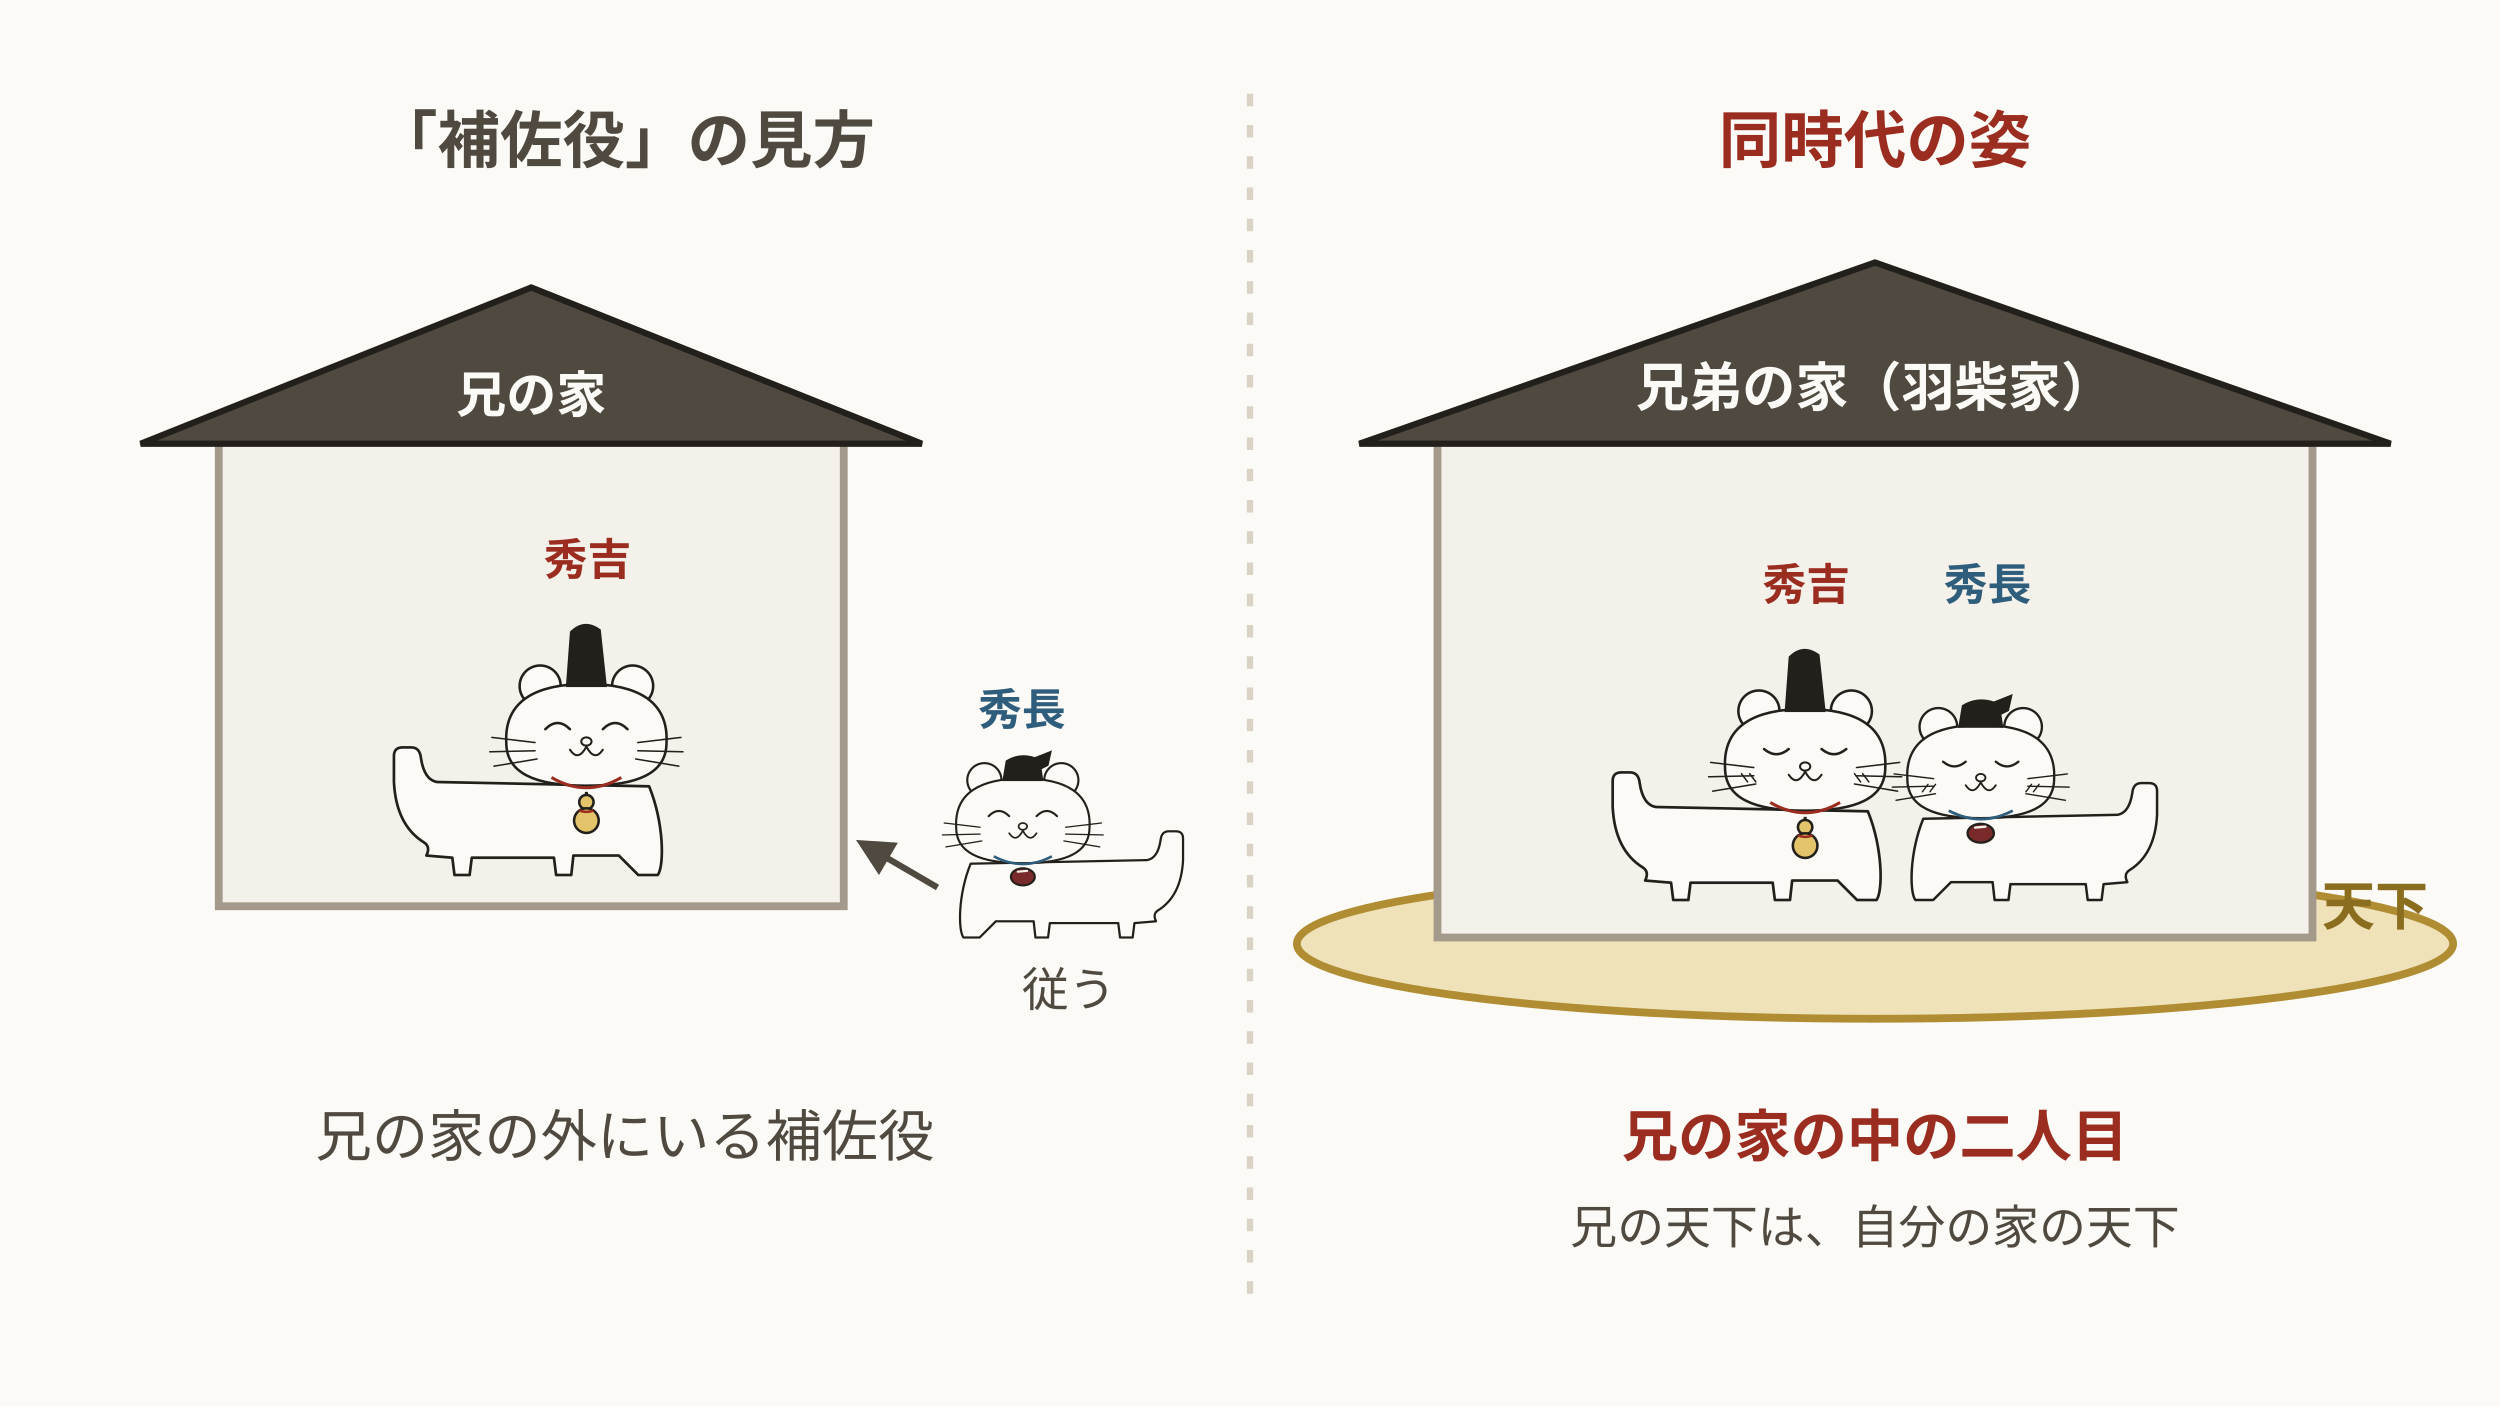
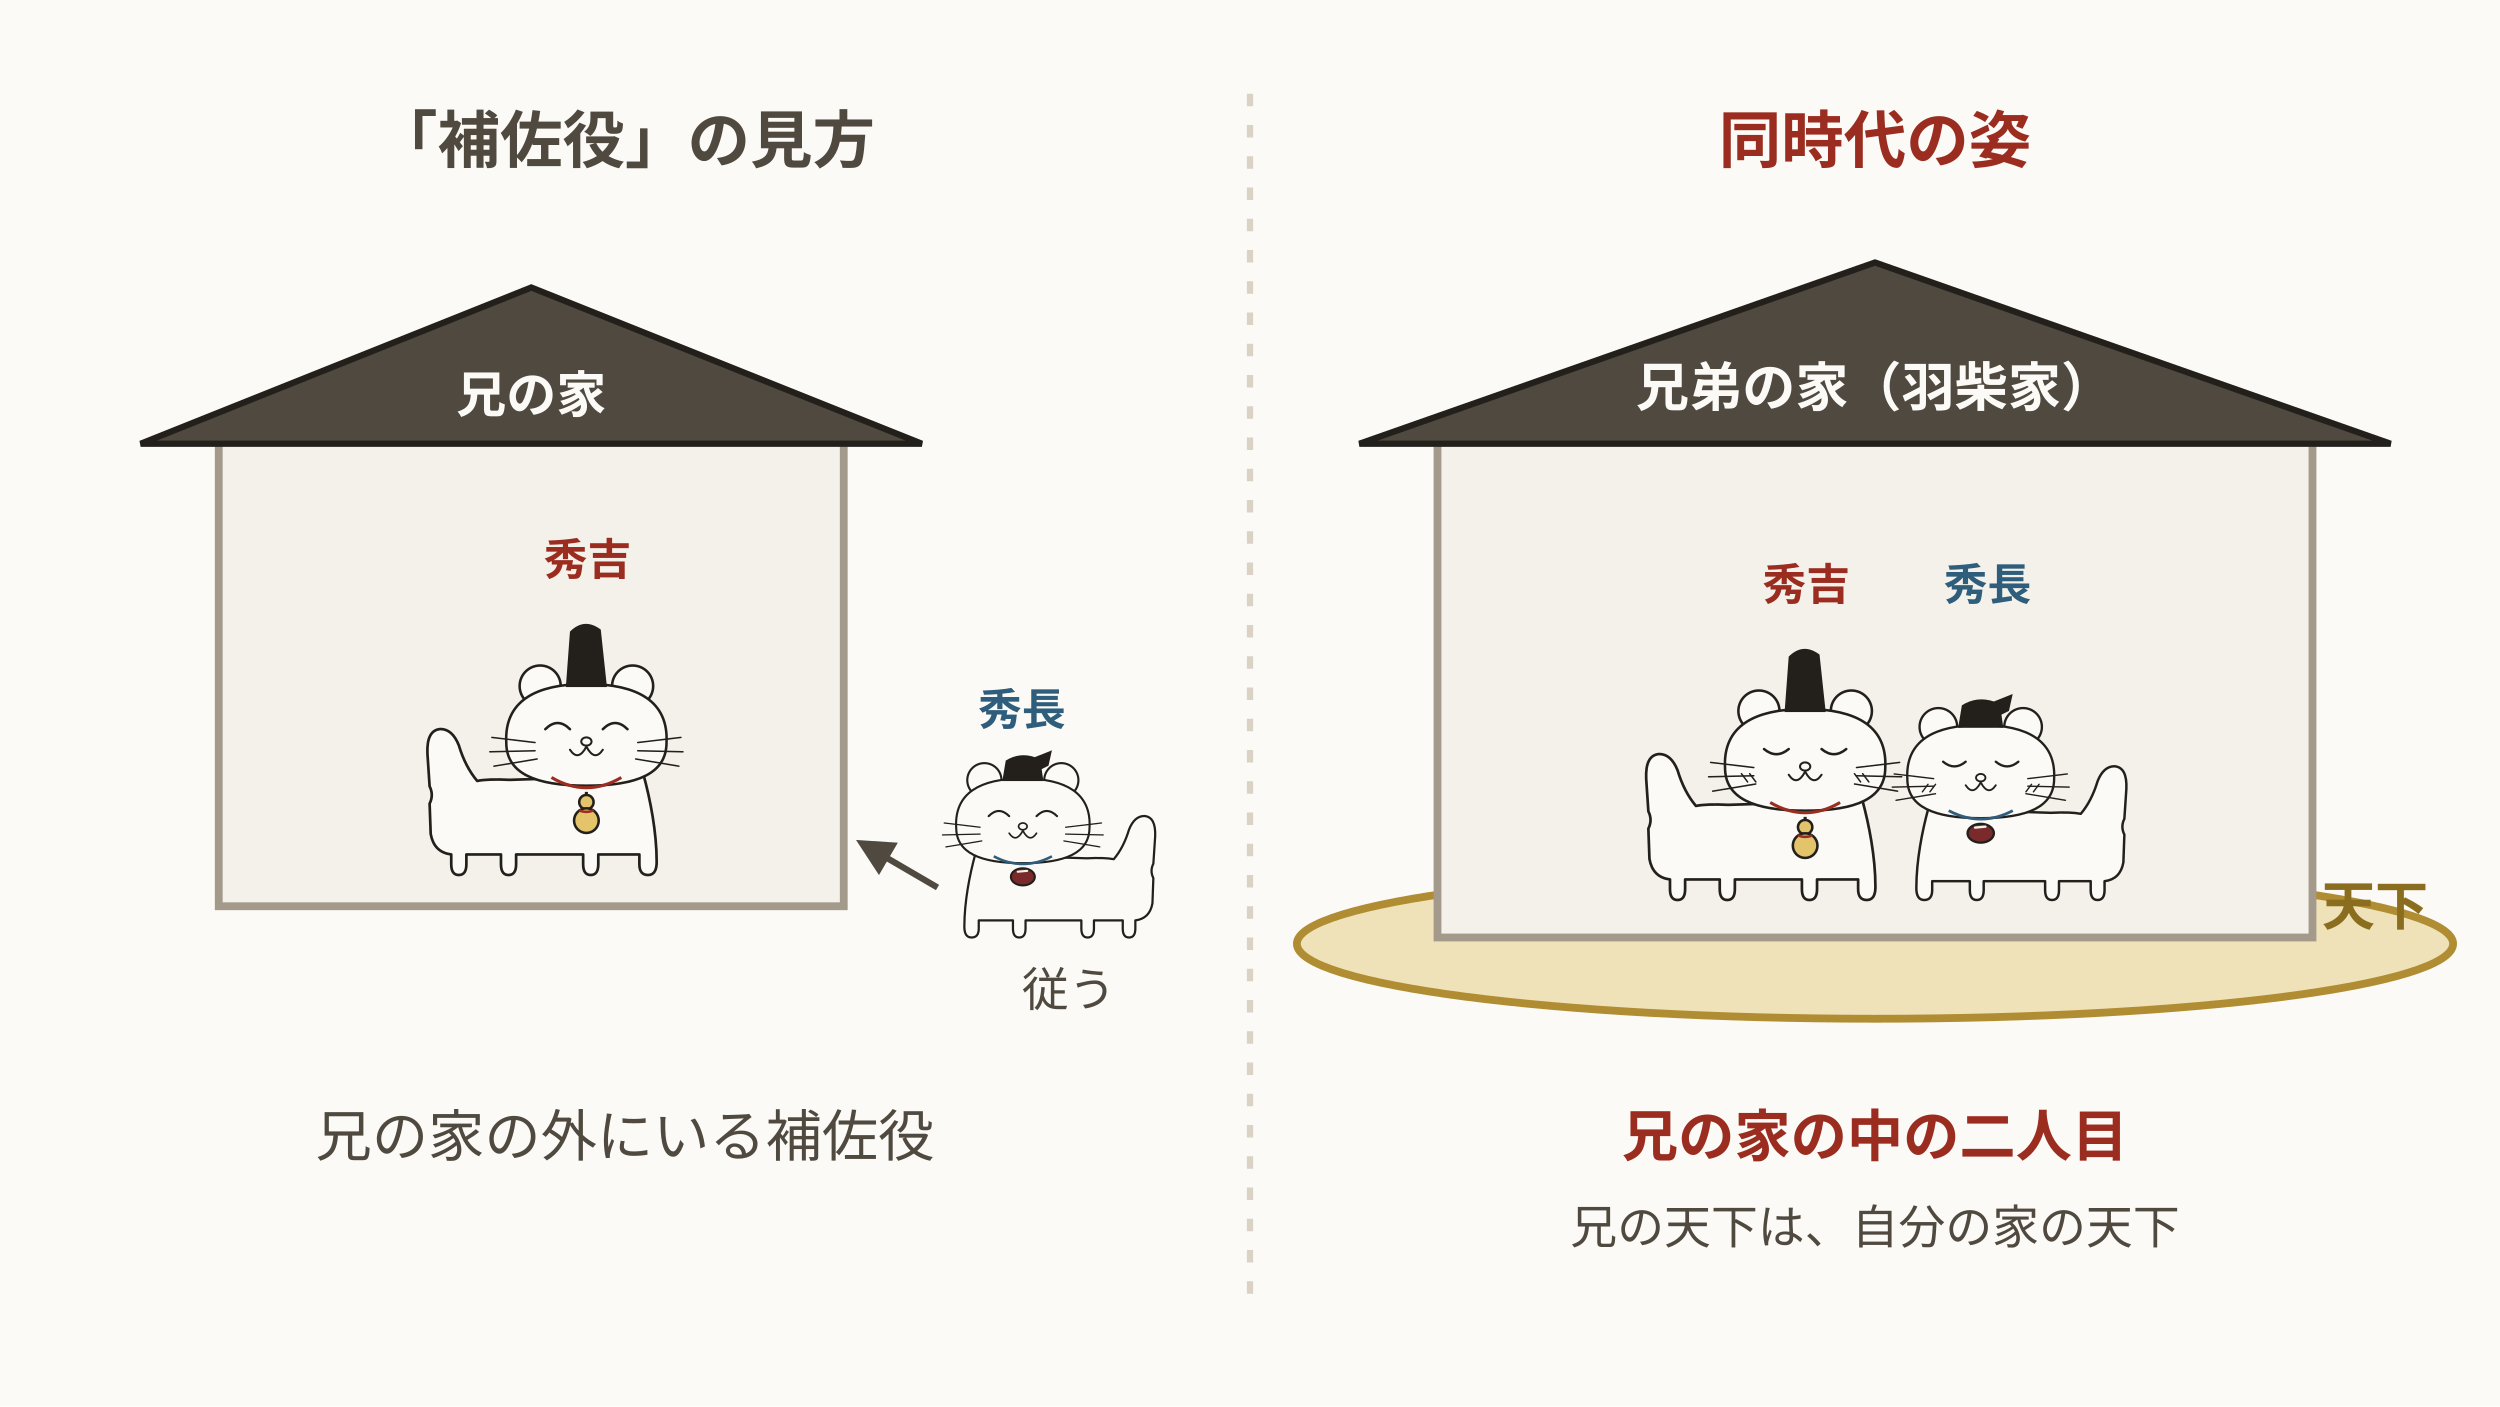
<svg xmlns="http://www.w3.org/2000/svg" viewBox="0 0 800 450" role="img" aria-label="二つの見方を比べるイメージイラスト。左は「補佐役」の見方で、兄の家の外に弟が立って従う。右は同時代の姿で、天下の上に建つ兄の家の中に兄と弟が並ぶ。右の家の中の兄弟は楽しげな顔。人物はみな服を着ない四つ足の猫のキャラ（ぱぱねこ）で描き、秀吉は立烏帽子と首の瓢箪、秀長は折烏帽子と首の小豆で見分ける">
  <defs>
    <g id="pn-ex-cover">
      <path d="M-47,-24 H47 V40 H-47 Z" fill="#fbfaf6" stroke="none" />
      <ellipse cx="0" cy="9" rx="5" ry="4" fill="none" stroke="#23201c" stroke-width="2" />
    </g>
    <g id="pn-ex-ki" fill="none" stroke="#23201c" stroke-linecap="round" stroke-linejoin="round">
      <use href="#pn-ex-cover" />
      <path d="M-44,0 Q-29,-20 -14,0 M14,0 Q29,-20 44,0" stroke-width="3" />
      <path d="M-16,17 Q-8,27 0,14 Q8,27 16,17" stroke-width="2" />
      <path d="M-9,23 Q0,42 9,23 Q0,27 -9,23 Z" fill="#23201c" stroke-width="1.5" />
      <path d="M-64,24 l6,-8 M-56,24 l6,-8 M-48,24 l6,-8 M42,24 l6,-8 M50,24 l6,-8 M58,24 l6,-8" stroke-width="1.5" />
    </g>
    <g id="pn-ex-do" fill="none" stroke="#23201c" stroke-linecap="round">
      <use href="#pn-ex-cover" />
      <path d="M-42,-12 L-17,-2 M17,-2 L42,-12" stroke-width="3" />
      <path d="M-16,28 Q-8,15 0,27 Q8,15 16,28" stroke-width="2" />
    </g>
    <g id="pn-ex-ai" fill="none" stroke="#23201c" stroke-linecap="round">
      <use href="#pn-ex-cover" />
      <path d="M-42,0 L-18,-9 M18,-9 L42,0" stroke-width="2.5" />
      <path d="M-11,27 Q-5,19 0,25 Q5,19 11,27" stroke-width="2" />
    </g>
    <g id="pn-ex-namida">
      <path d="M-34,6 Q-41,18 -34,22 Q-27,18 -34,6 Z" fill="#dfe9f0" stroke="#2f5d7c" stroke-width="2" />
    </g>
    <g id="pn-ex-raku" fill="none" stroke="#23201c" stroke-linecap="round">
      <use href="#pn-ex-cover" />
      <path d="M-40,-8 Q-28,2 -16,-8 M16,-8 Q28,2 40,-8" stroke-width="2.5" />
      <path d="M-16,17 Q-8,29 0,14 Q8,29 16,17" stroke-width="2" />
      <path d="M-62,24 l6,-8 M-54,24 l6,-8 M48,24 l6,-8 M56,24 l6,-8" stroke-width="1.5" />
    </g>
    <g id="pn-head">
      <circle cx="-45" cy="-45" r="20" fill="#fbfaf6" stroke="#23201c" stroke-width="2.5" />
      <circle cx="45" cy="-45" r="20" fill="#fbfaf6" stroke="#23201c" stroke-width="2.5" />
      <path d="M-78,10 C-80,-30 -50,-47 0,-47 C50,-47 80,-30 78,10 C78,40 50,52 0,52 C-50,52 -78,40 -78,10 Z" fill="#fbfaf6" stroke="#23201c" stroke-width="2.5" />
      <path d="M-40,-3 Q-28,-15 -16,-3 M16,-3 Q28,-15 40,-3" fill="none" stroke="#23201c" stroke-width="2.5" stroke-linecap="round" />
      <ellipse cx="0" cy="9" rx="5" ry="4" fill="none" stroke="#23201c" stroke-width="2" />
      <path d="M-16,17 Q-8,29 0,14 Q8,29 16,17" fill="none" stroke="#23201c" stroke-width="2" stroke-linecap="round" />
      <path d="M-50,10 L-92,5 M-50,18 L-94,19 M-48,26 L-90,33 M50,10 L92,5 M50,18 L94,19 M48,26 L90,33" stroke="#23201c" stroke-width="1.5" stroke-linecap="round" />
    </g>
    <g id="pn-base">
-       <path d="M-109,-82 C-123,-48 -123,-8 -117,0 L-99,0 L-81,-18 L-39,-18 L-37,0 L-23,0 L-21,-16 L55,-16 L57,0 L71,0 L73,-16 L97,-18 Q93,-26 99,-30 Q125,-46 127,-86 L127,-110 Q127,-118 119,-118 L111,-118 Q103,-118 102,-108 Q99,-88 87,-86 Z" fill="#fbfaf6" stroke="#23201c" stroke-width="2.5" stroke-linejoin="round" />
+       <path d="M-104,-92 C-110,-70 -116,-40 -116,-12 Q-116,0 -108,0 Q-100,0 -100,-10 L-100,-19 L-62,-19 L-62,-10 Q-62,0 -55,0 Q-48,0 -48,-10 L-48,-19 L14,-19 L14,-10 Q14,0 21,0 Q28,0 28,-10 L28,-19 L60,-19 L60,-10 Q60,0 67,0 Q74,0 74,-10 L74,-19 Q90,-21 93,-38 L94,-66 Q90,-74 94,-82 L96,-112 Q97,-134 84,-135 Q73,-135 67,-120 Q61,-100 50,-87 Q40,-89 20,-88 L-104,-92 Z" fill="#fbfaf6" stroke="#23201c" stroke-width="2.5" stroke-linejoin="round" />
      <use href="#pn-head" transform="translate(-51,-132) scale(0.95)" />
    </g>
    <marker id="ai" viewBox="0 0 10 10" refX="8" refY="5" markerWidth="6" markerHeight="6" orient="auto">
      <path d="M0,0 L10,5 L0,10 Z" fill="#4f4940" />
    </marker>
  </defs>
  <rect width="800" height="450" fill="#fbfaf6" />
  <path d="M400,30 V420" stroke="#d9d2c5" stroke-width="2" stroke-dasharray="4 6" />
  <g font-family="'Noto Serif JP','Yu Mincho','Hiragino Mincho ProN',serif" text-anchor="middle">
    <text x="200" y="52" font-size="20" font-weight="700" fill="#4f4940">「補佐役」の見方</text>
    <rect x="70" y="140" width="200" height="150" fill="#f4f1ea" stroke="#a39a8c" stroke-width="2.5" />
    <path d="M45,142 L170,92 L295,142 Z" fill="#4f4940" stroke="#23201c" stroke-width="2" />
    <text x="170" y="132" font-size="16" font-weight="700" fill="#fbfaf6">兄の家</text>
    <g transform="translate(170,280) scale(-0.346,0.346)">
      <use href="#pn-base" />
      <g transform="translate(-51,-132) scale(0.95)">
        <path d="M-20,-44 L-14,-100 Q2,-112 16,-98 L20,-44 Z" fill="#23201c" />
        <path d="M-34,44 Q0,64 34,44" fill="none" stroke="#9b2d20" stroke-width="3" />
        <path d="M0,58 V62" stroke="#23201c" stroke-width="3" />
        <circle cx="0" cy="68" r="7" fill="#e3c46a" stroke="#23201c" stroke-width="2.5" />
        <circle cx="0" cy="86" r="12" fill="#e3c46a" stroke="#23201c" stroke-width="2.5" />
        <path d="M-7,76 Q0,79 7,76" fill="none" stroke="#9b2d20" stroke-width="2.5" />
      </g>
    </g>
    <g transform="translate(342,300) scale(0.288,0.288)">
      <use href="#pn-base" />
      <g transform="translate(-51,-132) scale(0.95)">
        <path d="M-24,-44 L-20,-68 Q-4,-78 14,-72 L34,-80 L30,-62 L22,-58 L24,-44 Z" fill="#23201c" />
        <path d="M-34,44 Q0,62 34,44" fill="none" stroke="#2f5d7c" stroke-width="3" />
        <ellipse cx="0" cy="68" rx="14" ry="10" fill="#7a2a2a" stroke="#23201c" stroke-width="2.5" />
        <path d="M-6,62 L5,61" stroke="#f4f1ea" stroke-width="2.5" stroke-linecap="round" />
      </g>
    </g>
    <path d="M300,284 L276,270" stroke="#4f4940" stroke-width="2" marker-end="url(#ai)" />
    <text x="342" y="322" font-size="15" fill="#4f4940">従う</text>
    <text x="188" y="184" font-size="14" font-weight="700" fill="#9b2d20">秀吉</text>
    <text x="327" y="232" font-size="14" font-weight="700" fill="#2f5d7c">秀長</text>
    <text x="200" y="370" font-size="18" fill="#4f4940">兄の家の外にいる補佐役</text>
    <text x="600" y="52" font-size="20" font-weight="700" fill="#9b2d20">同時代の姿</text>
    <ellipse cx="600" cy="302" rx="185" ry="24" fill="#efe2b8" stroke="#b08d33" stroke-width="2.5" />
    <rect x="460" y="140" width="280" height="160" fill="#f4f1ea" stroke="#a39a8c" stroke-width="2.5" />
    <text x="760" y="296" font-size="17" font-weight="700" fill="#8a6d1f">天下</text>
    <path d="M435,142 L600,84 L765,142 Z" fill="#4f4940" stroke="#23201c" stroke-width="2" />
    <text x="600" y="130" font-size="17" font-weight="700" fill="#fbfaf6">兄弟の家（羽柴家）</text>
    <g transform="translate(560,288) scale(-0.346,0.346)">
      <use href="#pn-base" />
      <g transform="translate(-51,-132) scale(0.95)">
        <use href="#pn-ex-raku" />
        <path d="M-20,-44 L-14,-100 Q2,-112 16,-98 L20,-44 Z" fill="#23201c" />
        <path d="M-34,44 Q0,64 34,44" fill="none" stroke="#9b2d20" stroke-width="3" />
        <path d="M0,58 V62" stroke="#23201c" stroke-width="3" />
        <circle cx="0" cy="68" r="7" fill="#e3c46a" stroke="#23201c" stroke-width="2.5" />
        <circle cx="0" cy="86" r="12" fill="#e3c46a" stroke="#23201c" stroke-width="2.5" />
        <path d="M-7,76 Q0,79 7,76" fill="none" stroke="#9b2d20" stroke-width="2.5" />
      </g>
    </g>
    <g transform="translate(650,288) scale(0.317,0.317)">
      <use href="#pn-base" />
      <g transform="translate(-51,-132) scale(0.95)">
        <use href="#pn-ex-raku" />
        <path d="M-24,-44 L-20,-68 Q-4,-78 14,-72 L34,-80 L30,-62 L22,-58 L24,-44 Z" fill="#23201c" />
        <path d="M-34,44 Q0,62 34,44" fill="none" stroke="#2f5d7c" stroke-width="3" />
        <ellipse cx="0" cy="68" rx="14" ry="10" fill="#7a2a2a" stroke="#23201c" stroke-width="2.5" />
        <path d="M-6,62 L5,61" stroke="#f4f1ea" stroke-width="2.5" stroke-linecap="round" />
      </g>
    </g>
    <text x="600" y="370" font-size="18" font-weight="700" fill="#9b2d20">兄の家の中の二人目</text>
    <text x="600" y="398" font-size="15" fill="#4f4940">兄の天下は、自分の家の天下</text>
    <text x="578" y="192" font-size="14" font-weight="700" fill="#9b2d20">秀吉</text>
    <text x="636" y="192" font-size="14" font-weight="700" fill="#2f5d7c">秀長</text>
  </g>
</svg>
